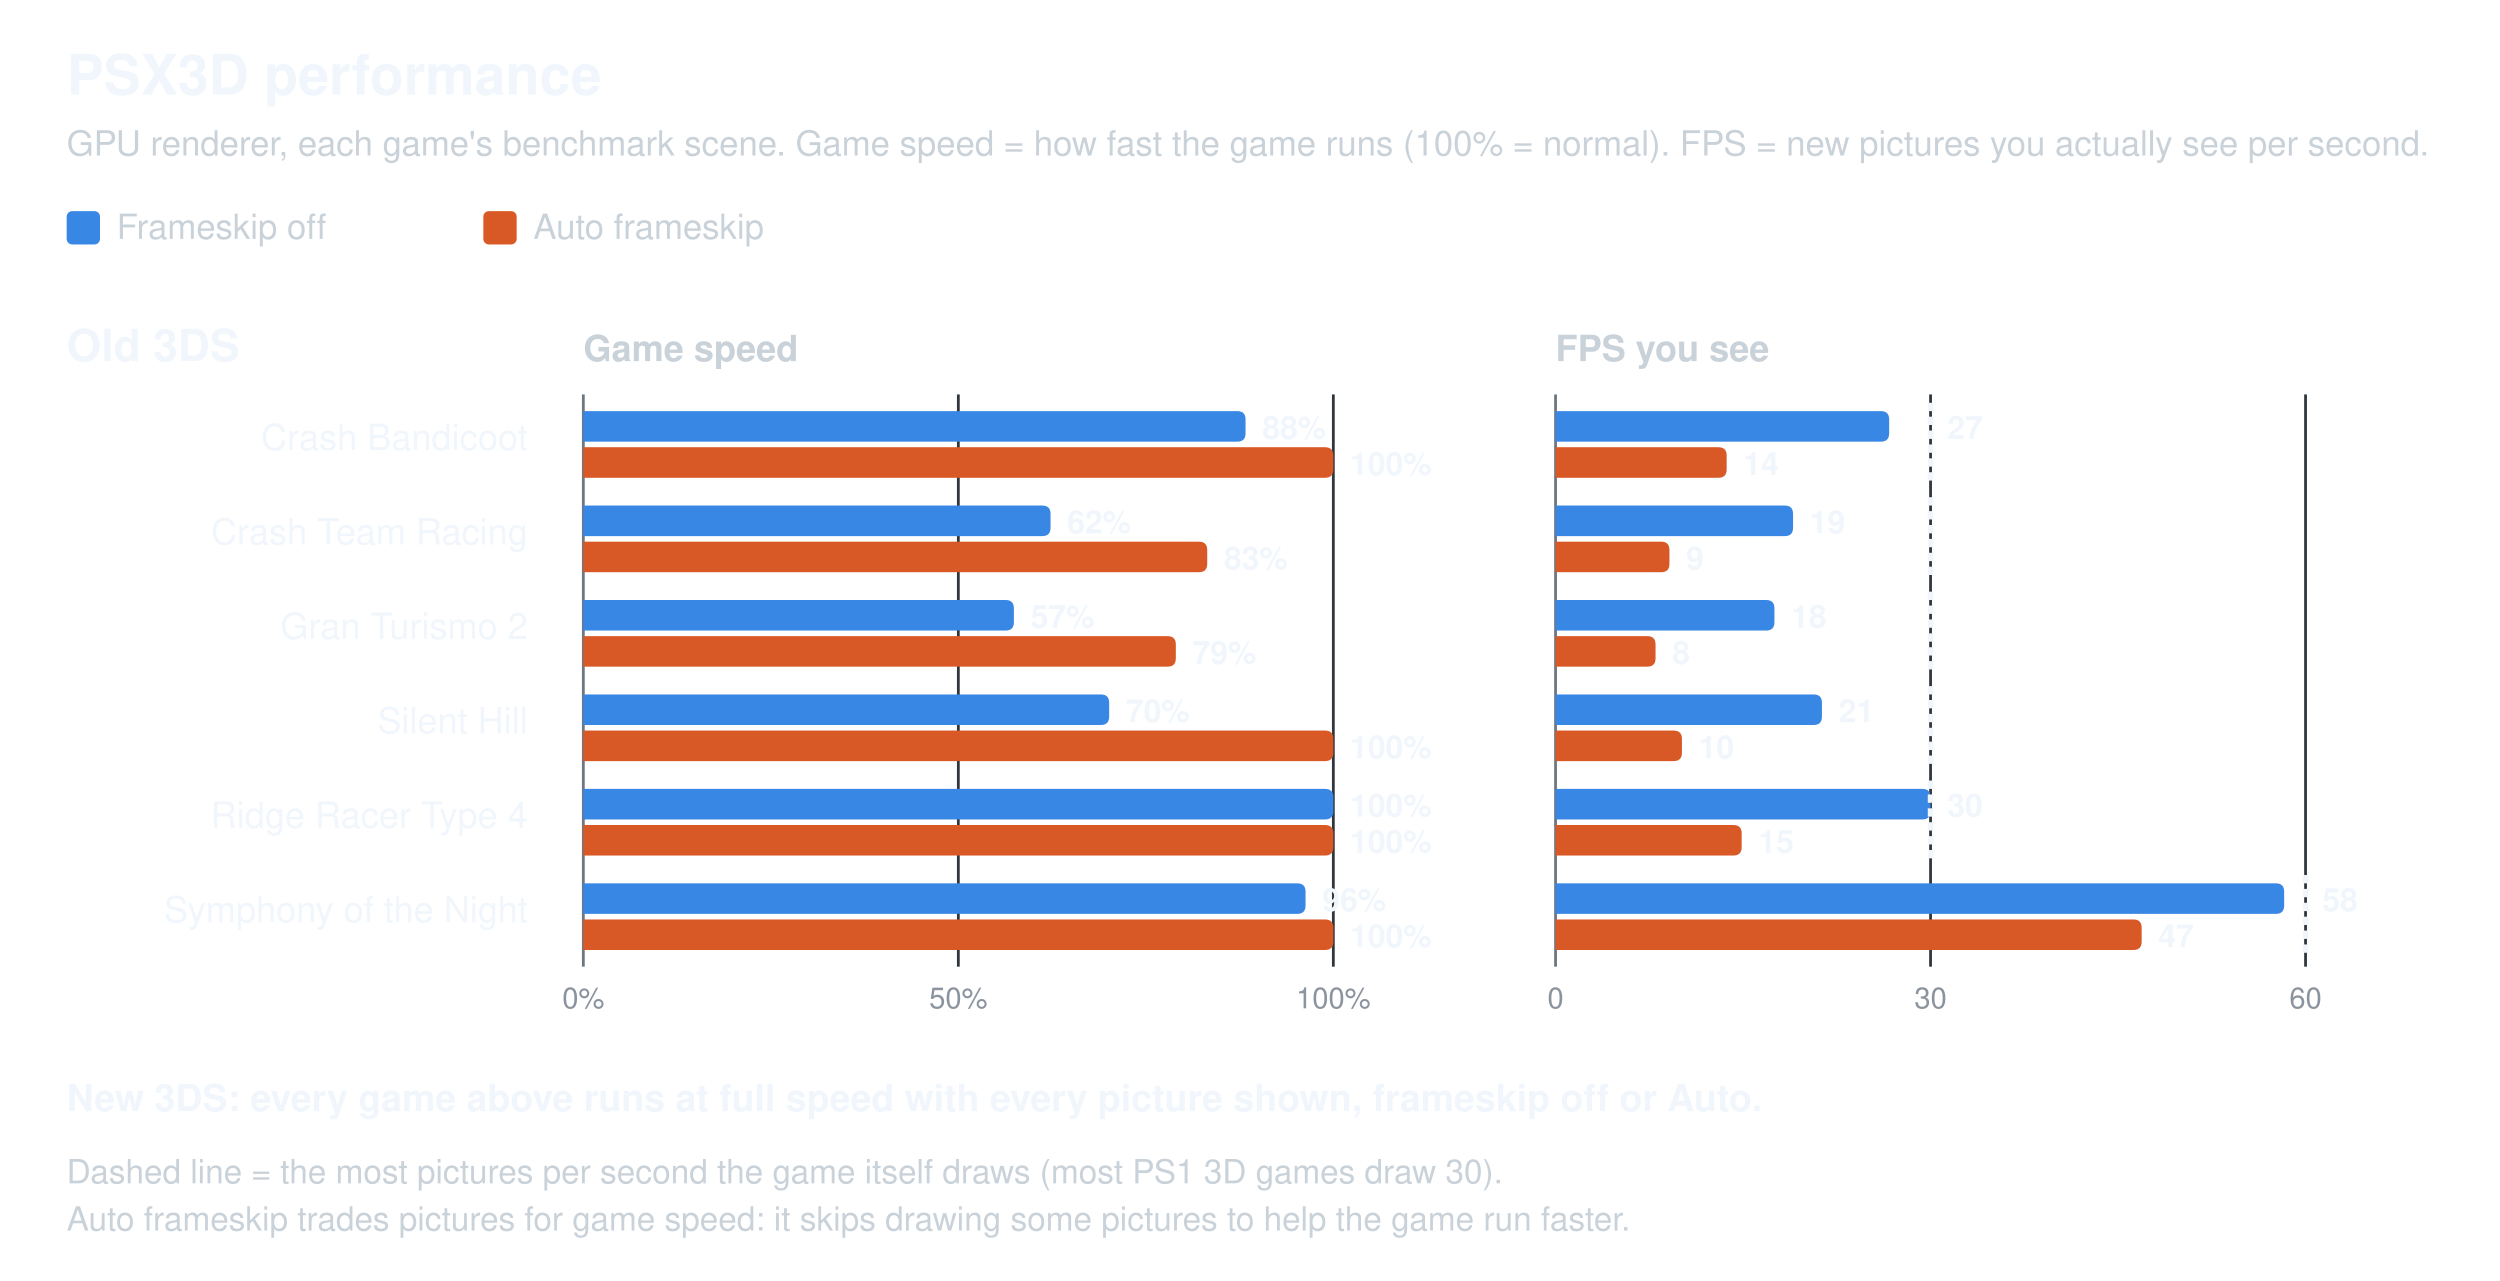
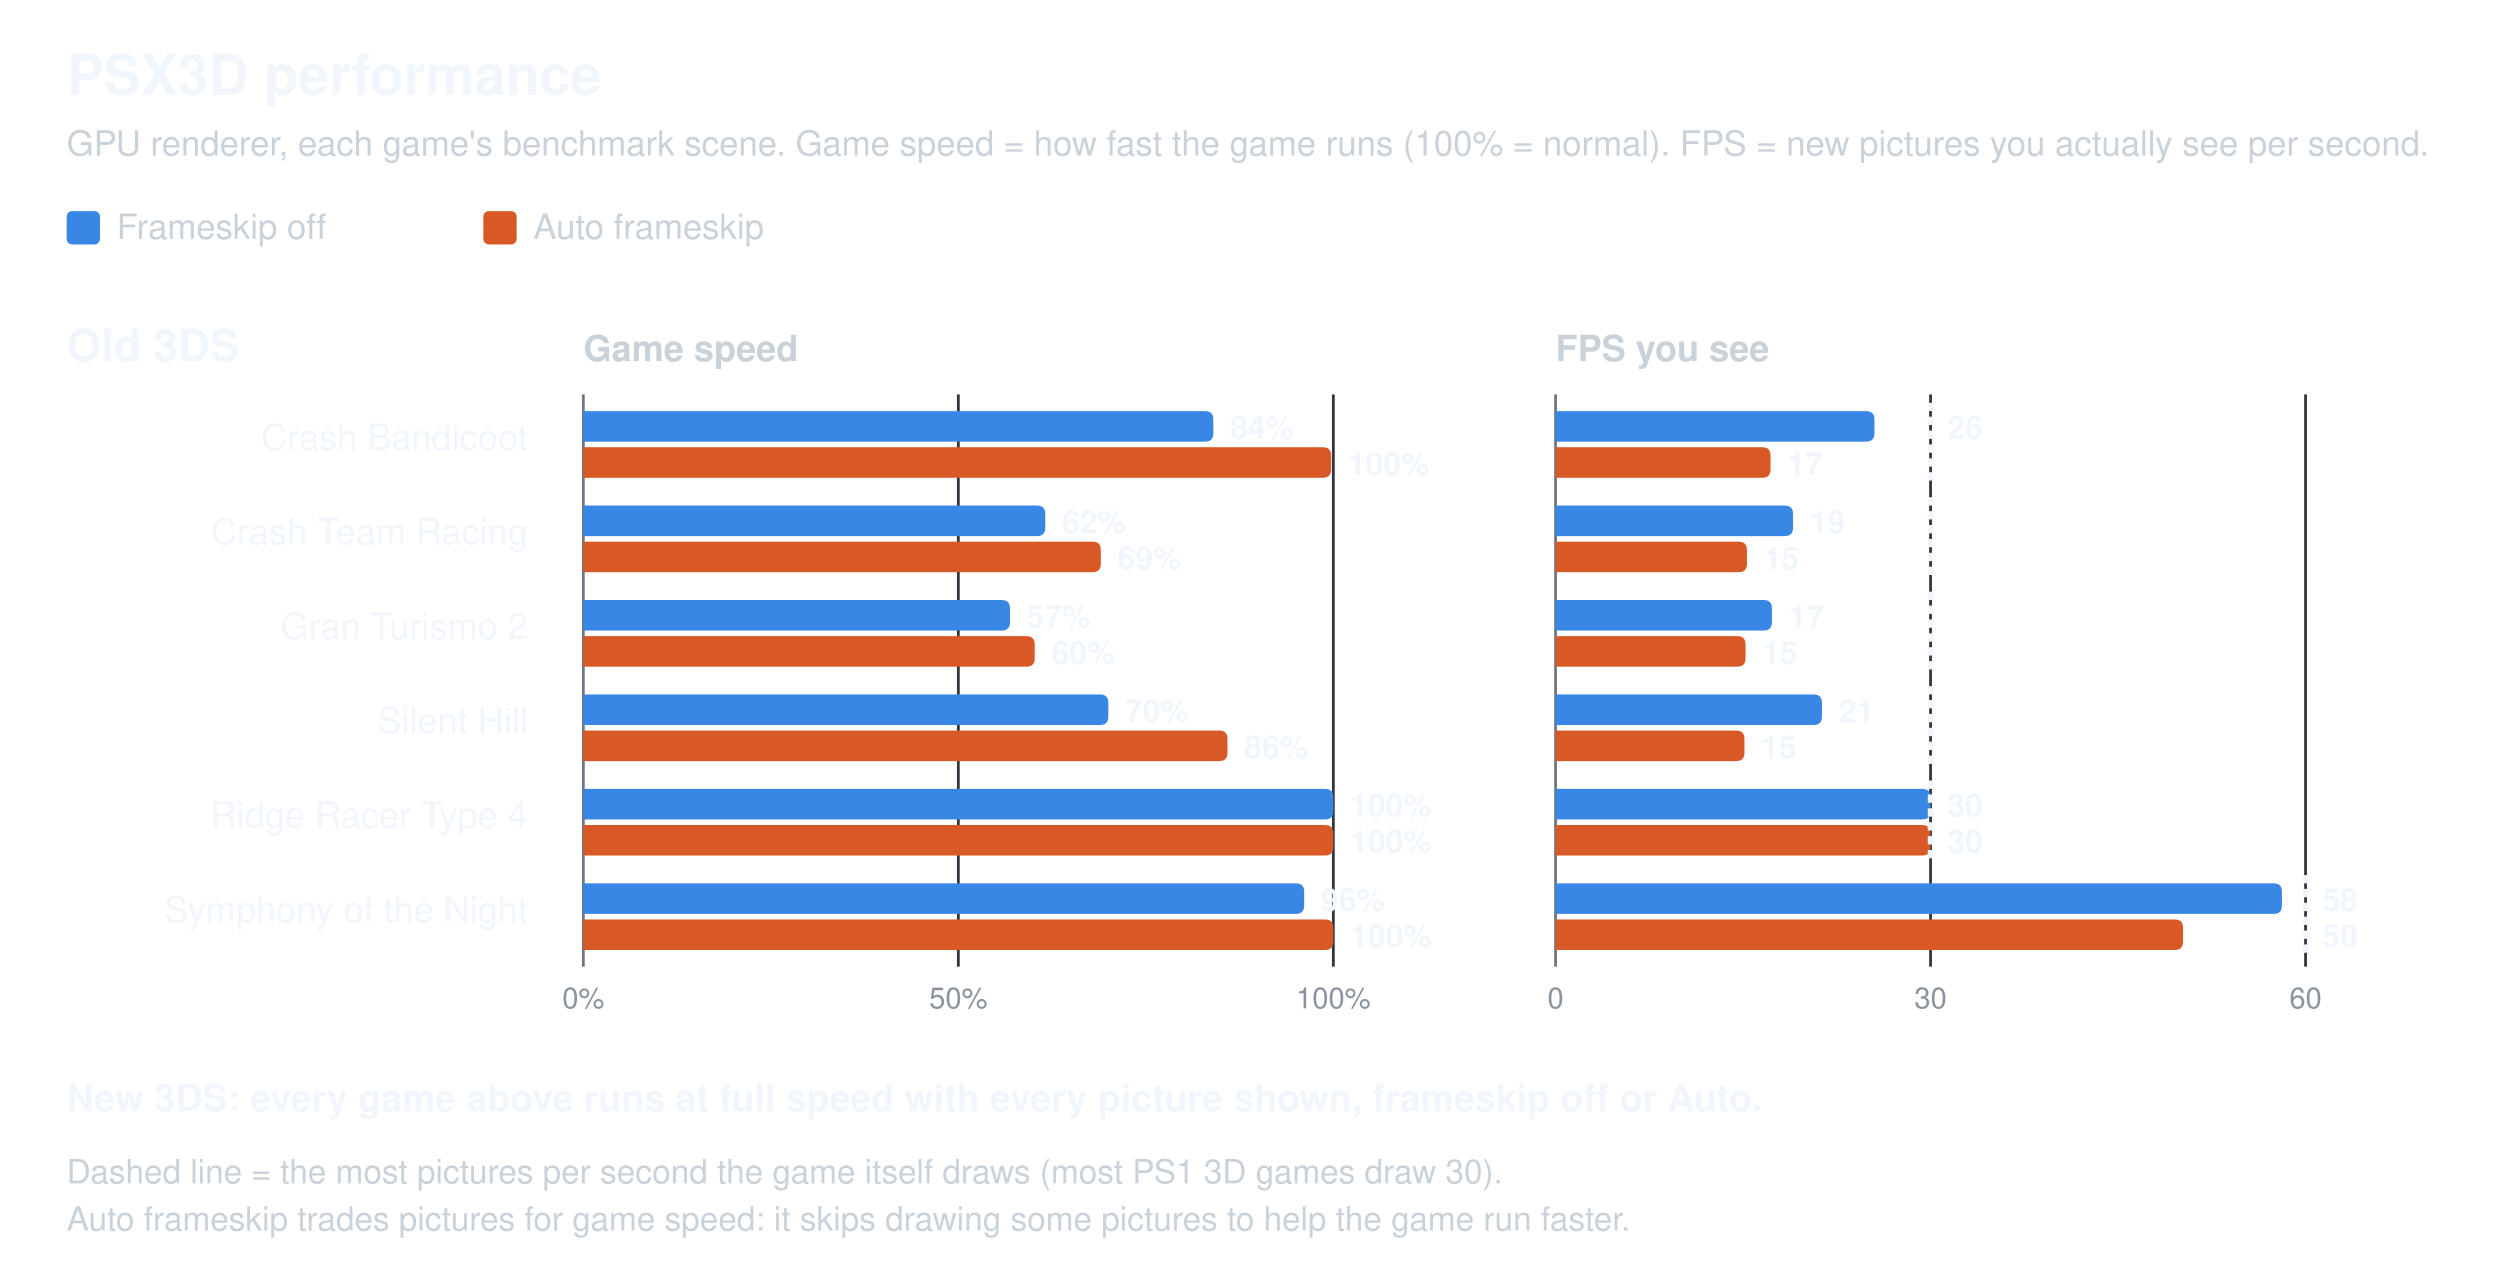
<svg xmlns="http://www.w3.org/2000/svg" width="900" height="461" viewBox="0 0 900 461" font-family="-apple-system,BlinkMacSystemFont,'Segoe UI',Helvetica,Arial,sans-serif" role="img" aria-label="PSX3D performance">
  <line x1="830.0" y1="142" x2="830.0" y2="348" stroke="#30363d" />
  <line x1="695.0" y1="142" x2="695.0" y2="348" stroke="#30363d" />
  <line x1="560.0" y1="142" x2="560.0" y2="348" stroke="#6e7681" />
  <line x1="480.0" y1="142" x2="480.0" y2="348" stroke="#30363d" />
  <line x1="345.0" y1="142" x2="345.0" y2="348" stroke="#30363d" />
  <line x1="210.0" y1="142" x2="210.0" y2="348" stroke="#6e7681" />
  <text x="24.0" y="34.0" font-size="20" fill="#f0f6fc" text-anchor="start" font-weight="600">PSX3D performance</text>
  <text x="24.0" y="56.0" font-size="12.5" fill="#c9d1d9" text-anchor="start" font-weight="normal">GPU renderer, each game's benchmark scene. Game speed = how fast the game runs (100% = normal). FPS = new pictures you actually see per second.</text>
  <rect x="24" y="76" width="12" height="12" rx="2" fill="#3987e5" />
  <text x="42.0" y="86.0" font-size="12.5" fill="#c9d1d9" text-anchor="start" font-weight="normal">Frameskip off</text>
  <rect x="174" y="76" width="12" height="12" rx="2" fill="#d95926" />
  <text x="192.0" y="86.0" font-size="12.5" fill="#c9d1d9" text-anchor="start" font-weight="normal">Auto frameskip</text>
  <text x="24.0" y="130.0" font-size="16" fill="#f0f6fc" text-anchor="start" font-weight="600">Old 3DS</text>
  <text x="210.0" y="130.0" font-size="13" fill="#c9d1d9" text-anchor="start" font-weight="600">Game speed</text>
  <text x="560.0" y="130.0" font-size="13" fill="#c9d1d9" text-anchor="start" font-weight="600">FPS you see</text>
  <text x="190.0" y="162.0" font-size="13" fill="#f0f6fc" text-anchor="end" font-weight="normal">Crash Bandicoot</text>
-   <path d="M210.0,148.0 H445.4 Q448.4,148.0 448.4,151.0 V156.0 Q448.4,159.0 445.4,159.0 H210.0 Z" fill="#3987e5" />
-   <text x="454.4" y="158.0" font-size="11.5" fill="#f0f6fc" text-anchor="start" font-weight="600">88%</text>
-   <path d="M560.0,148.0 H677.1 Q680.1,148.0 680.1,151.0 V156.0 Q680.1,159.0 677.1,159.0 H560.0 Z" fill="#3987e5" />
-   <text x="701.0" y="158.0" font-size="11.5" fill="#f0f6fc" text-anchor="start" font-weight="600">27</text>
-   <path d="M210.0,161.0 H477.0 Q480.0,161.0 480.0,164.0 V169.0 Q480.0,172.0 477.0,172.0 H210.0 Z" fill="#d95926" />
-   <text x="486.0" y="171.0" font-size="11.5" fill="#f0f6fc" text-anchor="start" font-weight="600">100%</text>
-   <path d="M560.0,161.0 H618.6 Q621.6,161.0 621.6,164.0 V169.0 Q621.6,172.0 618.6,172.0 H560.0 Z" fill="#d95926" />
-   <text x="627.6" y="171.0" font-size="11.5" fill="#f0f6fc" text-anchor="start" font-weight="600">14</text>
+   <path d="M210.0,148.0 H433.8 Q436.8,148.0 436.8,151.0 V156.0 Q436.8,159.0 433.8,159.0 H210.0 Z" fill="#3987e5" />
+   <text x="442.8" y="158.0" font-size="11.5" fill="#f0f6fc" text-anchor="start" font-weight="600">84%</text>
+   <path d="M560.0,148.0 H671.8 Q674.8,148.0 674.8,151.0 V156.0 Q674.8,159.0 671.8,159.0 H560.0 Z" fill="#3987e5" />
+   <text x="701.0" y="158.0" font-size="11.5" fill="#f0f6fc" text-anchor="start" font-weight="600">26</text>
+   <path d="M210.0,161.0 H476.2 Q479.2,161.0 479.2,164.0 V169.0 Q479.2,172.0 476.2,172.0 H210.0 Z" fill="#d95926" />
+   <text x="485.2" y="171.0" font-size="11.5" fill="#f0f6fc" text-anchor="start" font-weight="600">100%</text>
+   <path d="M560.0,161.0 H634.4 Q637.4,161.0 637.4,164.0 V169.0 Q637.4,172.0 634.4,172.0 H560.0 Z" fill="#d95926" />
+   <text x="643.4" y="171.0" font-size="11.5" fill="#f0f6fc" text-anchor="start" font-weight="600">17</text>
  <line x1="695.0" y1="145" x2="695.0" y2="173" stroke="#f0f6fc" stroke-width="2" stroke-dasharray="3 2" />
  <text x="190.0" y="196.0" font-size="13" fill="#f0f6fc" text-anchor="end" font-weight="normal">Crash Team Racing</text>
-   <path d="M210.0,182.0 H375.2 Q378.2,182.0 378.2,185.0 V190.0 Q378.2,193.0 375.2,193.0 H210.0 Z" fill="#3987e5" />
-   <text x="384.2" y="192.0" font-size="11.5" fill="#f0f6fc" text-anchor="start" font-weight="600">62%</text>
+   <path d="M210.0,182.0 H373.3 Q376.3,182.0 376.3,185.0 V190.0 Q376.3,193.0 373.3,193.0 H210.0 Z" fill="#3987e5" />
+   <text x="382.3" y="192.0" font-size="11.5" fill="#f0f6fc" text-anchor="start" font-weight="600">62%</text>
  <path d="M560.0,182.0 H642.5 Q645.5,182.0 645.5,185.0 V190.0 Q645.5,193.0 642.5,193.0 H560.0 Z" fill="#3987e5" />
  <text x="651.5" y="192.0" font-size="11.5" fill="#f0f6fc" text-anchor="start" font-weight="600">19</text>
-   <path d="M210.0,195.0 H431.6 Q434.6,195.0 434.6,198.0 V203.0 Q434.6,206.0 431.6,206.0 H210.0 Z" fill="#d95926" />
-   <text x="440.6" y="205.0" font-size="11.5" fill="#f0f6fc" text-anchor="start" font-weight="600">83%</text>
-   <path d="M560.0,195.0 H598.0 Q601.0,195.0 601.0,198.0 V203.0 Q601.0,206.0 598.0,206.0 H560.0 Z" fill="#d95926" />
-   <text x="607.0" y="205.0" font-size="11.5" fill="#f0f6fc" text-anchor="start" font-weight="600">9</text>
+   <path d="M210.0,195.0 H393.3 Q396.3,195.0 396.3,198.0 V203.0 Q396.3,206.0 393.3,206.0 H210.0 Z" fill="#d95926" />
+   <text x="402.3" y="205.0" font-size="11.5" fill="#f0f6fc" text-anchor="start" font-weight="600">69%</text>
+   <path d="M560.0,195.0 H625.9 Q628.9,195.0 628.9,198.0 V203.0 Q628.9,206.0 625.9,206.0 H560.0 Z" fill="#d95926" />
+   <text x="634.9" y="205.0" font-size="11.5" fill="#f0f6fc" text-anchor="start" font-weight="600">15</text>
  <line x1="695.0" y1="179" x2="695.0" y2="207" stroke="#f0f6fc" stroke-width="2" stroke-dasharray="3 2" />
  <text x="190.0" y="230.0" font-size="13" fill="#f0f6fc" text-anchor="end" font-weight="normal">Gran Turismo 2</text>
-   <path d="M210.0,216.0 H362.0 Q365.0,216.0 365.0,219.0 V224.0 Q365.0,227.0 362.0,227.0 H210.0 Z" fill="#3987e5" />
-   <text x="371.0" y="226.0" font-size="11.5" fill="#f0f6fc" text-anchor="start" font-weight="600">57%</text>
-   <path d="M560.0,216.0 H635.8 Q638.8,216.0 638.8,219.0 V224.0 Q638.8,227.0 635.8,227.0 H560.0 Z" fill="#3987e5" />
-   <text x="644.8" y="226.0" font-size="11.5" fill="#f0f6fc" text-anchor="start" font-weight="600">18</text>
-   <path d="M210.0,229.0 H420.3 Q423.3,229.0 423.3,232.0 V237.0 Q423.3,240.0 420.3,240.0 H210.0 Z" fill="#d95926" />
-   <text x="429.3" y="239.0" font-size="11.5" fill="#f0f6fc" text-anchor="start" font-weight="600">79%</text>
-   <path d="M560.0,229.0 H593.0 Q596.0,229.0 596.0,232.0 V237.0 Q596.0,240.0 593.0,240.0 H560.0 Z" fill="#d95926" />
-   <text x="602.0" y="239.0" font-size="11.5" fill="#f0f6fc" text-anchor="start" font-weight="600">8</text>
+   <path d="M210.0,216.0 H360.6 Q363.6,216.0 363.6,219.0 V224.0 Q363.6,227.0 360.6,227.0 H210.0 Z" fill="#3987e5" />
+   <text x="369.6" y="226.0" font-size="11.5" fill="#f0f6fc" text-anchor="start" font-weight="600">57%</text>
+   <path d="M560.0,216.0 H634.9 Q637.9,216.0 637.9,219.0 V224.0 Q637.9,227.0 634.9,227.0 H560.0 Z" fill="#3987e5" />
+   <text x="643.9" y="226.0" font-size="11.5" fill="#f0f6fc" text-anchor="start" font-weight="600">17</text>
+   <path d="M210.0,229.0 H369.5 Q372.5,229.0 372.5,232.0 V237.0 Q372.5,240.0 369.5,240.0 H210.0 Z" fill="#d95926" />
+   <text x="378.5" y="239.0" font-size="11.5" fill="#f0f6fc" text-anchor="start" font-weight="600">60%</text>
+   <path d="M560.0,229.0 H625.4 Q628.4,229.0 628.4,232.0 V237.0 Q628.4,240.0 625.4,240.0 H560.0 Z" fill="#d95926" />
+   <text x="634.4" y="239.0" font-size="11.5" fill="#f0f6fc" text-anchor="start" font-weight="600">15</text>
  <line x1="695.0" y1="213" x2="695.0" y2="241" stroke="#f0f6fc" stroke-width="2" stroke-dasharray="3 2" />
  <text x="190.0" y="264.0" font-size="13" fill="#f0f6fc" text-anchor="end" font-weight="normal">Silent Hill</text>
-   <path d="M210.0,250.0 H396.3 Q399.3,250.0 399.3,253.0 V258.0 Q399.3,261.0 396.3,261.0 H210.0 Z" fill="#3987e5" />
-   <text x="405.3" y="260.0" font-size="11.5" fill="#f0f6fc" text-anchor="start" font-weight="600">70%</text>
+   <path d="M210.0,250.0 H396.0 Q399.0,250.0 399.0,253.0 V258.0 Q399.0,261.0 396.0,261.0 H210.0 Z" fill="#3987e5" />
+   <text x="405.0" y="260.0" font-size="11.5" fill="#f0f6fc" text-anchor="start" font-weight="600">70%</text>
  <path d="M560.0,250.0 H652.9 Q655.9,250.0 655.9,253.0 V258.0 Q655.9,261.0 652.9,261.0 H560.0 Z" fill="#3987e5" />
  <text x="661.9" y="260.0" font-size="11.5" fill="#f0f6fc" text-anchor="start" font-weight="600">21</text>
-   <path d="M210.0,263.0 H477.0 Q480.0,263.0 480.0,266.0 V271.0 Q480.0,274.0 477.0,274.0 H210.0 Z" fill="#d95926" />
-   <text x="486.0" y="273.0" font-size="11.5" fill="#f0f6fc" text-anchor="start" font-weight="600">100%</text>
-   <path d="M560.0,263.0 H602.5 Q605.5,263.0 605.5,266.0 V271.0 Q605.5,274.0 602.5,274.0 H560.0 Z" fill="#d95926" />
-   <text x="611.5" y="273.0" font-size="11.5" fill="#f0f6fc" text-anchor="start" font-weight="600">10</text>
+   <path d="M210.0,263.0 H438.9 Q441.9,263.0 441.9,266.0 V271.0 Q441.9,274.0 438.9,274.0 H210.0 Z" fill="#d95926" />
+   <text x="447.9" y="273.0" font-size="11.5" fill="#f0f6fc" text-anchor="start" font-weight="600">86%</text>
+   <path d="M560.0,263.0 H625.0 Q628.0,263.0 628.0,266.0 V271.0 Q628.0,274.0 625.0,274.0 H560.0 Z" fill="#d95926" />
+   <text x="634.0" y="273.0" font-size="11.5" fill="#f0f6fc" text-anchor="start" font-weight="600">15</text>
  <line x1="695.0" y1="247" x2="695.0" y2="275" stroke="#f0f6fc" stroke-width="2" stroke-dasharray="3 2" />
  <text x="190.0" y="298.0" font-size="13" fill="#f0f6fc" text-anchor="end" font-weight="normal">Ridge Racer Type 4</text>
  <path d="M210.0,284.0 H477.0 Q480.0,284.0 480.0,287.0 V292.0 Q480.0,295.0 477.0,295.0 H210.0 Z" fill="#3987e5" />
  <text x="486.0" y="294.0" font-size="11.5" fill="#f0f6fc" text-anchor="start" font-weight="600">100%</text>
  <path d="M560.0,284.0 H692.0 Q695.0,284.0 695.0,287.0 V292.0 Q695.0,295.0 692.0,295.0 H560.0 Z" fill="#3987e5" />
  <text x="701.0" y="294.0" font-size="11.5" fill="#f0f6fc" text-anchor="start" font-weight="600">30</text>
  <path d="M210.0,297.0 H477.0 Q480.0,297.0 480.0,300.0 V305.0 Q480.0,308.0 477.0,308.0 H210.0 Z" fill="#d95926" />
  <text x="486.0" y="307.0" font-size="11.5" fill="#f0f6fc" text-anchor="start" font-weight="600">100%</text>
-   <path d="M560.0,297.0 H624.0 Q627.0,297.0 627.0,300.0 V305.0 Q627.0,308.0 624.0,308.0 H560.0 Z" fill="#d95926" />
-   <text x="633.0" y="307.0" font-size="11.5" fill="#f0f6fc" text-anchor="start" font-weight="600">15</text>
+   <path d="M560.0,297.0 H692.0 Q695.0,297.0 695.0,300.0 V305.0 Q695.0,308.0 692.0,308.0 H560.0 Z" fill="#d95926" />
+   <text x="701.0" y="307.0" font-size="11.5" fill="#f0f6fc" text-anchor="start" font-weight="600">30</text>
  <line x1="695.0" y1="281" x2="695.0" y2="309" stroke="#f0f6fc" stroke-width="2" stroke-dasharray="3 2" />
  <text x="190.0" y="332.0" font-size="13" fill="#f0f6fc" text-anchor="end" font-weight="normal">Symphony of the Night</text>
-   <path d="M210.0,318.0 H467.0 Q470.0,318.0 470.0,321.0 V326.0 Q470.0,329.0 467.0,329.0 H210.0 Z" fill="#3987e5" />
-   <text x="476.0" y="328.0" font-size="11.5" fill="#f0f6fc" text-anchor="start" font-weight="600">96%</text>
-   <path d="M560.0,318.0 H819.3 Q822.3,318.0 822.3,321.0 V326.0 Q822.3,329.0 819.3,329.0 H560.0 Z" fill="#3987e5" />
+   <path d="M210.0,318.0 H466.5 Q469.5,318.0 469.5,321.0 V326.0 Q469.5,329.0 466.5,329.0 H210.0 Z" fill="#3987e5" />
+   <text x="475.5" y="328.0" font-size="11.5" fill="#f0f6fc" text-anchor="start" font-weight="600">96%</text>
+   <path d="M560.0,318.0 H818.5 Q821.5,318.0 821.5,321.0 V326.0 Q821.5,329.0 818.5,329.0 H560.0 Z" fill="#3987e5" />
  <text x="836.0" y="328.0" font-size="11.5" fill="#f0f6fc" text-anchor="start" font-weight="600">58</text>
  <path d="M210.0,331.0 H477.0 Q480.0,331.0 480.0,334.0 V339.0 Q480.0,342.0 477.0,342.0 H210.0 Z" fill="#d95926" />
  <text x="486.0" y="341.0" font-size="11.5" fill="#f0f6fc" text-anchor="start" font-weight="600">100%</text>
-   <path d="M560.0,331.0 H768.0 Q771.0,331.0 771.0,334.0 V339.0 Q771.0,342.0 768.0,342.0 H560.0 Z" fill="#d95926" />
-   <text x="777.0" y="341.0" font-size="11.5" fill="#f0f6fc" text-anchor="start" font-weight="600">47</text>
+   <path d="M560.0,331.0 H782.9 Q785.9,331.0 785.9,334.0 V339.0 Q785.9,342.0 782.9,342.0 H560.0 Z" fill="#d95926" />
+   <text x="836.0" y="341.0" font-size="11.5" fill="#f0f6fc" text-anchor="start" font-weight="600">50</text>
  <line x1="830.0" y1="315" x2="830.0" y2="343" stroke="#f0f6fc" stroke-width="2" stroke-dasharray="3 2" />
  <text x="210.0" y="363.0" font-size="10.5" fill="#8b949e" text-anchor="middle" font-weight="normal">0%</text>
  <text x="345.0" y="363.0" font-size="10.5" fill="#8b949e" text-anchor="middle" font-weight="normal">50%</text>
  <text x="480.0" y="363.0" font-size="10.5" fill="#8b949e" text-anchor="middle" font-weight="normal">100%</text>
  <text x="560.0" y="363.0" font-size="10.5" fill="#8b949e" text-anchor="middle" font-weight="normal">0</text>
  <text x="695.0" y="363.0" font-size="10.5" fill="#8b949e" text-anchor="middle" font-weight="normal">30</text>
  <text x="830.0" y="363.0" font-size="10.5" fill="#8b949e" text-anchor="middle" font-weight="normal">60</text>
  <text x="24.0" y="400.0" font-size="13.5" fill="#f0f6fc" text-anchor="start" font-weight="600">New 3DS: every game above runs at full speed with every picture shown, frameskip off or Auto.</text>
  <text x="24.0" y="426.0" font-size="12" fill="#c9d1d9" text-anchor="start" font-weight="normal">Dashed line = the most pictures per second the game itself draws (most PS1 3D games draw 30).</text>
  <text x="24.0" y="443.0" font-size="12" fill="#c9d1d9" text-anchor="start" font-weight="normal">Auto frameskip trades pictures for game speed: it skips drawing some pictures to help the game run faster.</text>
</svg>
